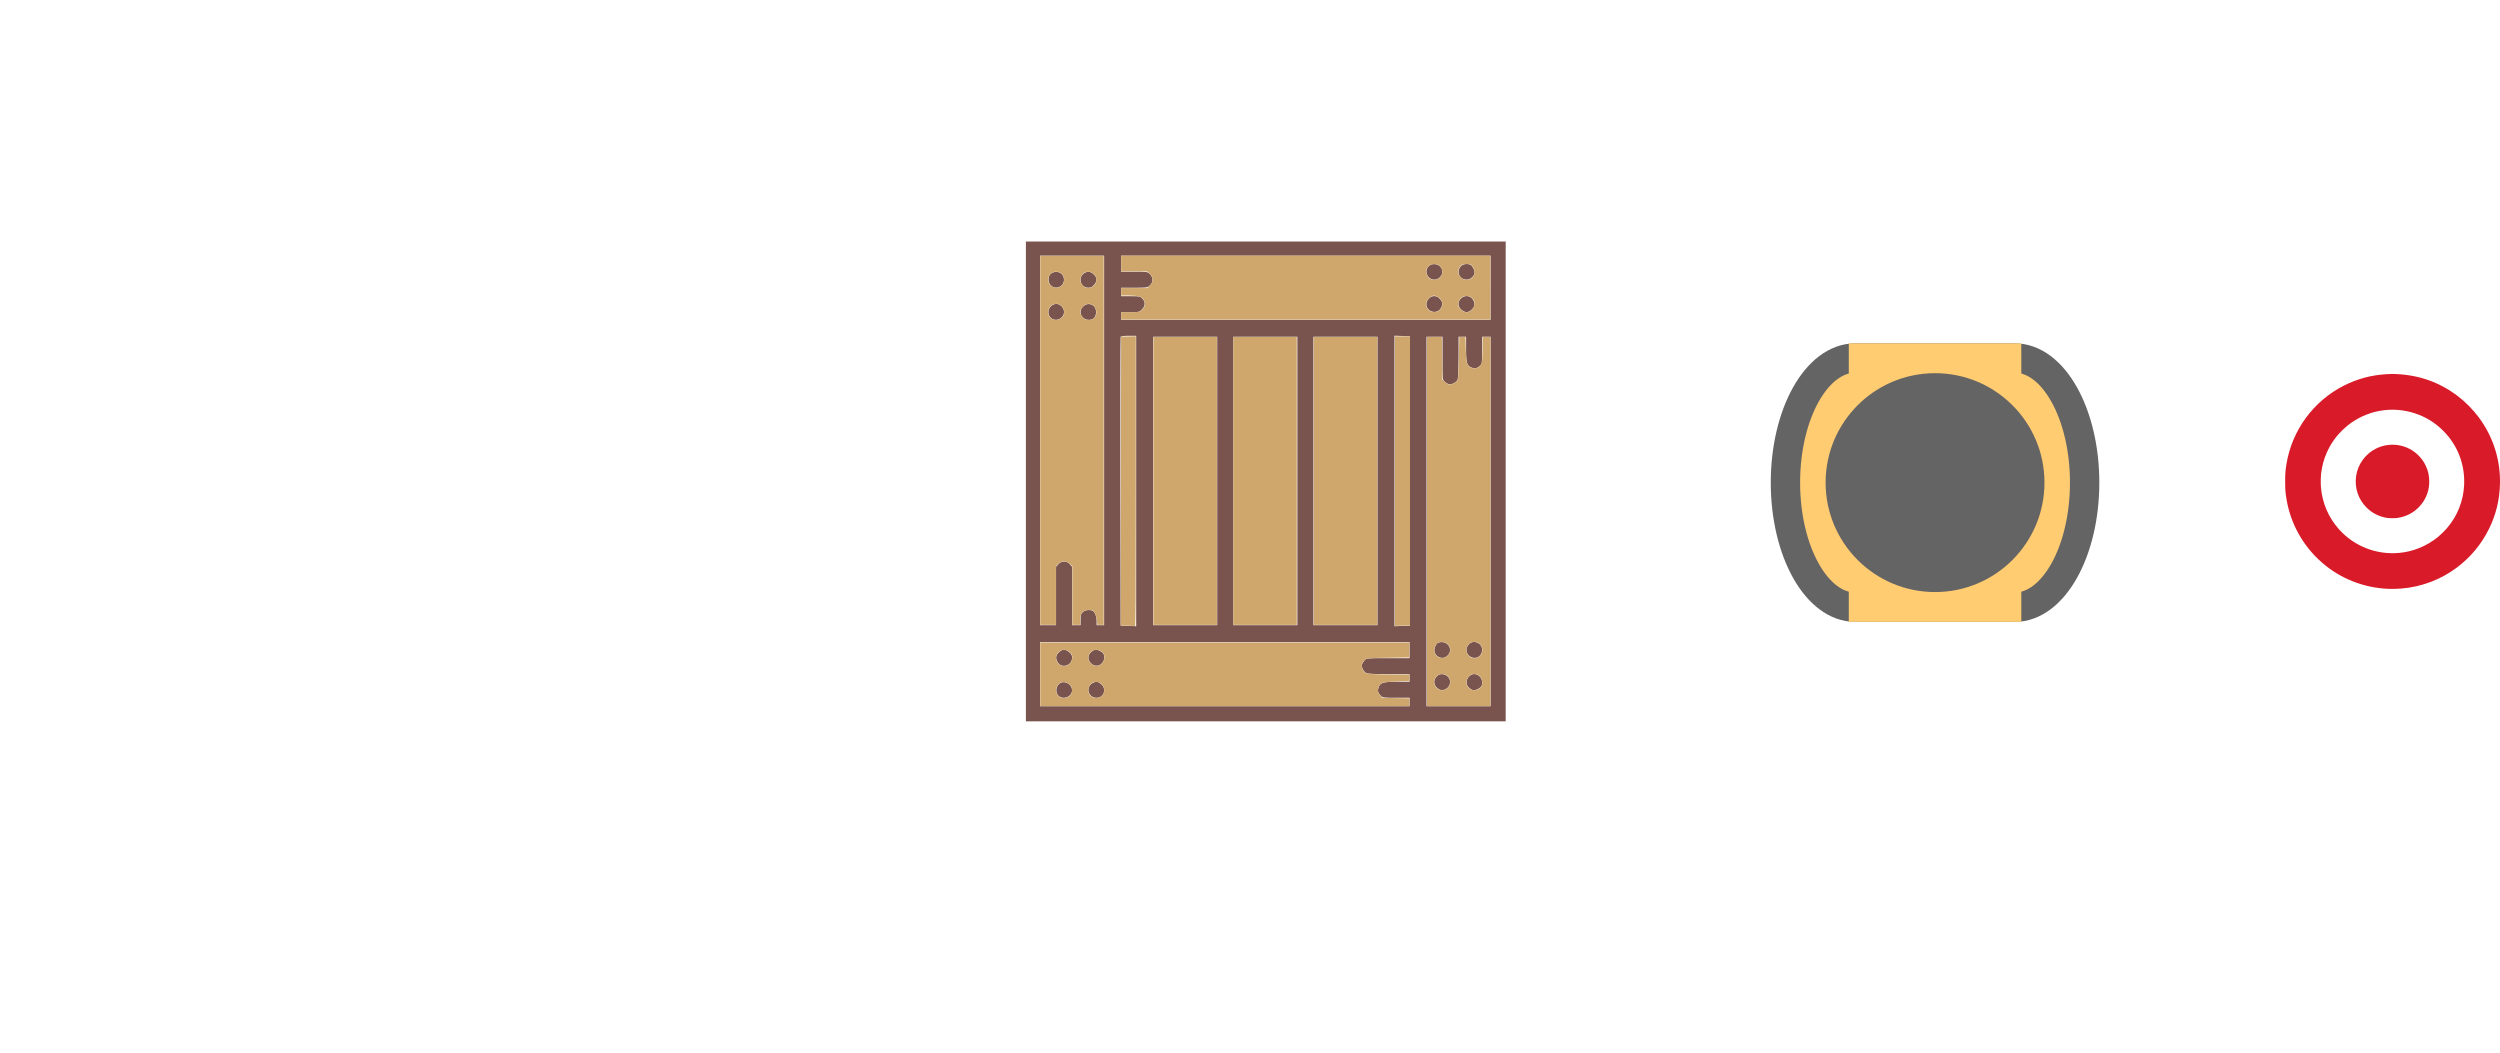
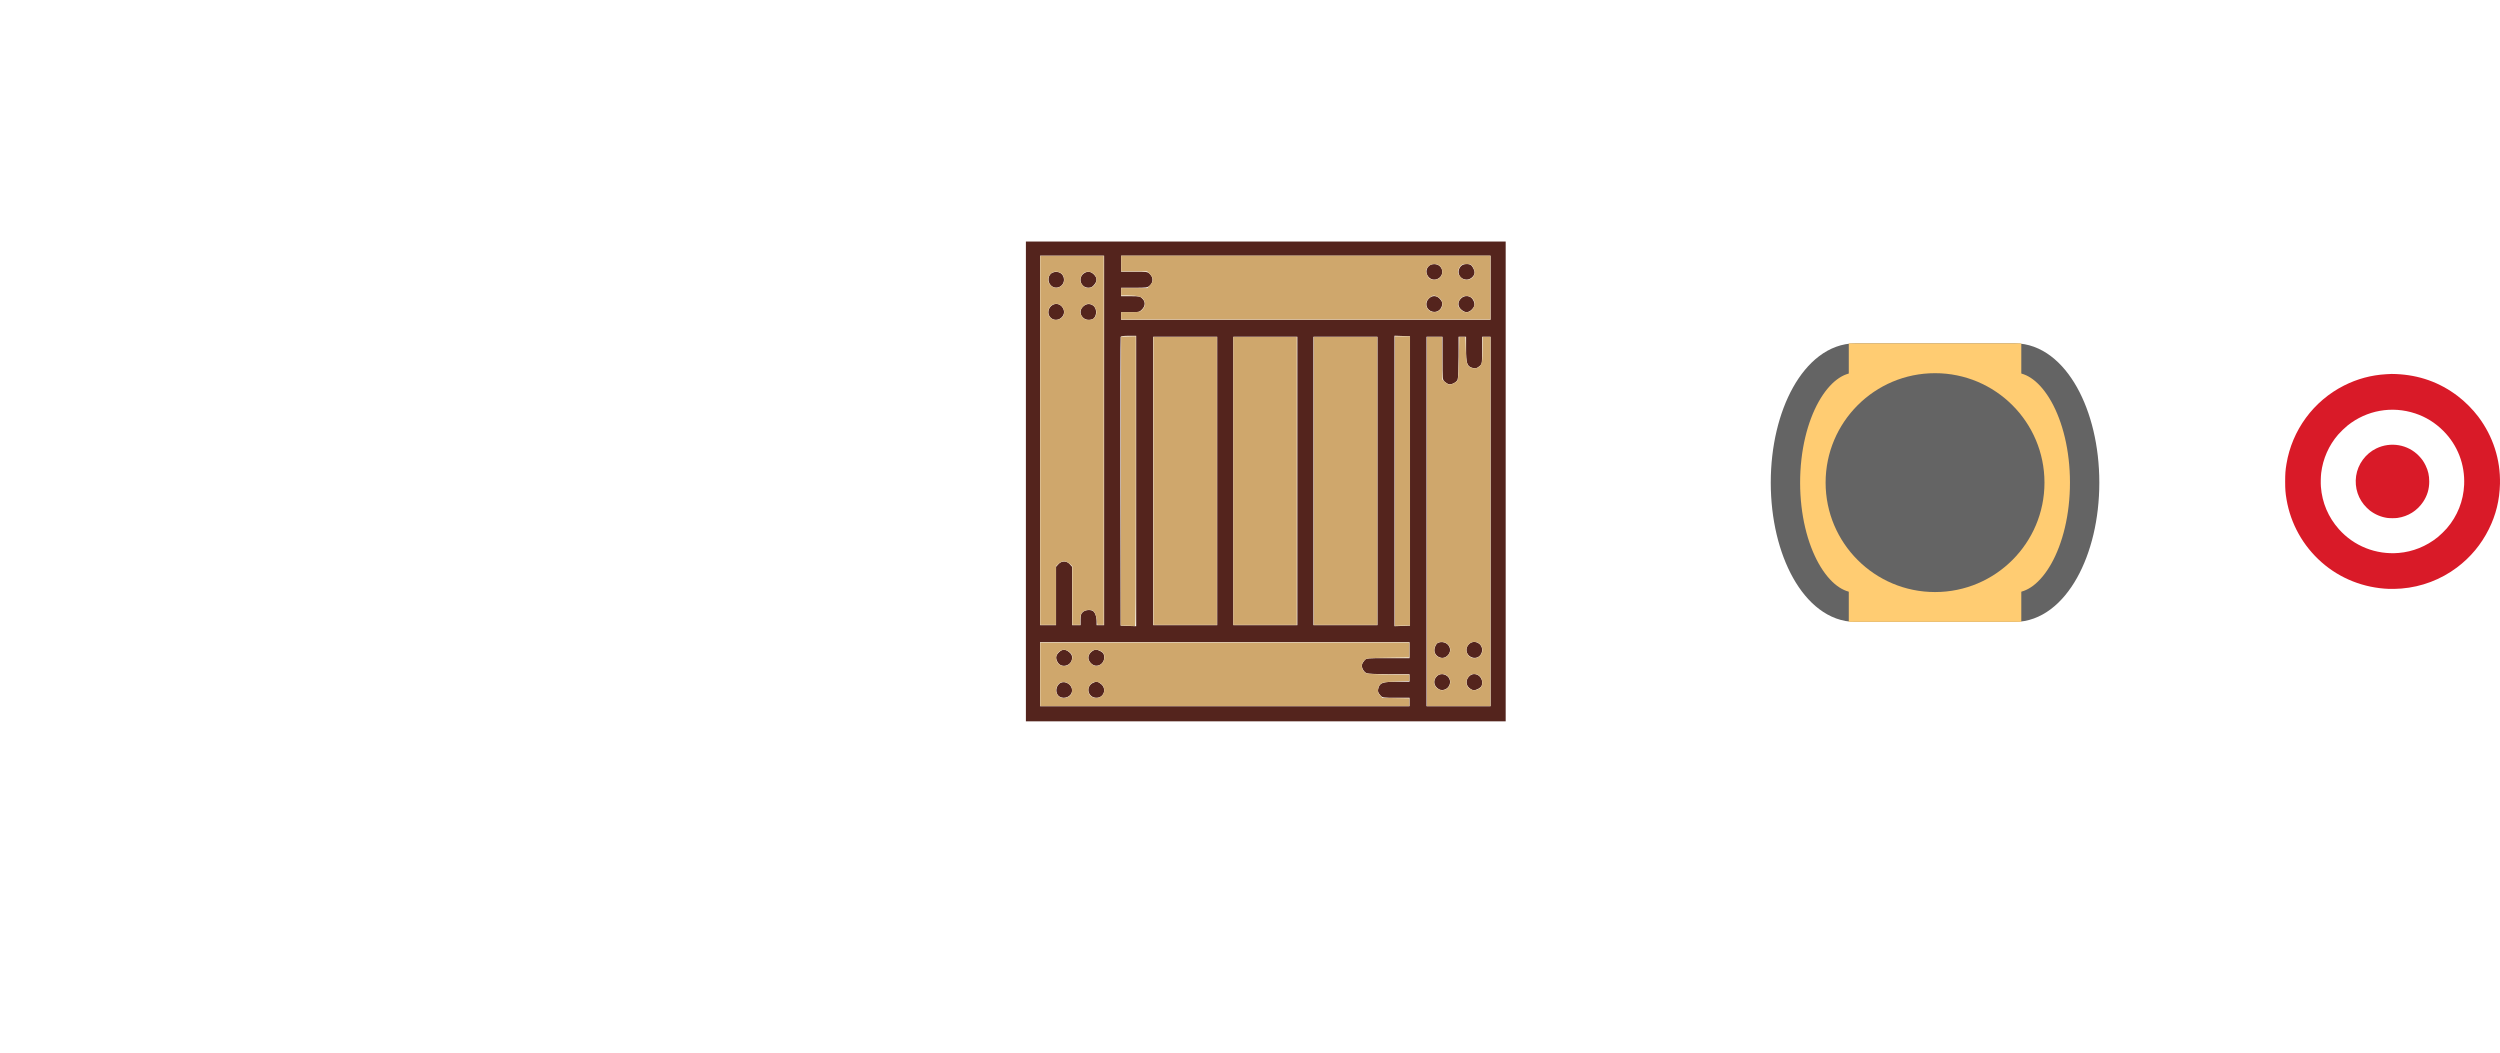
<svg xmlns="http://www.w3.org/2000/svg" xmlns:xlink="http://www.w3.org/1999/xlink" width="340.616mm" height="143.431mm" viewBox="0 0 1206.906 508.22" id="svg2" version="1.1">
  <defs id="defs4">
    <linearGradient id="linearGradient8324">
      <stop style="stop-color:#195eaf;stop-opacity:1;" offset="0" id="stop8326" />
      <stop style="stop-color:#195eaf;stop-opacity:0;" offset="1" id="stop8328" />
    </linearGradient>
    <linearGradient xlink:href="#linearGradient8324" id="linearGradient8330" x1="84.873" y1="592.25" x2="1402.669" y2="592.25" gradientUnits="userSpaceOnUse" gradientTransform="translate(-4.04061,-539.1169)" />
    <linearGradient xlink:href="#linearGradient8324" id="linearGradient18275" gradientUnits="userSpaceOnUse" x1="84.873" y1="592.25" x2="1402.669" y2="592.25" gradientTransform="translate(14.14214,577.8072)" />
  </defs>
  <g id="layer1" transform="translate(-39.73702,-222.8384)">
    <path style="fill:none;fill-rule:evenodd;stroke:url(#linearGradient18275);stroke-width:21.26;stroke-linecap:round;stroke-linejoin:miter;stroke-miterlimit:4;stroke-dasharray:42.52, 42.52;stroke-dashoffset:0;stroke-opacity:1" d="m 132.451,1036.192 c 0,0 -83.838,1.653 66,0 149.838,-1.653 160.127,206 456.857,206 296.73,0 406.857,-208.571 508.286,-208.571" id="path8283" />
-     <g id="g8250" transform="matrix(1.264757,0,0,1.264757,-111.9364,-146.0837)">
-       <g transform="matrix(0.9890888,0,0,0.9890888,71.5238,84.11912)" id="g8207">
-         <g id="g8128" transform="matrix(0.1889383,0,0,0.1889383,442.9511,301.1871)" style="fill:#54241d;fill-opacity:0.784">
-           <g id="g8130" transform="matrix(0.1,0,0,-0.1,0,509)" style="fill:#54241d;fill-opacity:0.784">
-             <path id="path8132" d="m 100,90 0,-4900 4900,0 4900,0 0,4900 0,4900 -4900,0 -4900,0 0,-4900 z m 1598,837.5 0,-3773.7 -77,0 -77,0 0,86.6 c 0,98.2 -38.5,190.6 -86.6,209.9 -65.5,25 -152.1,11.5 -196.4,-30.8 -36.6,-34.6 -44.3,-61.6 -44.3,-154 l 0,-111.7 -86.6,0 -86.6,0 0,594.9 0,596.9 -46.2,52 c -63.5,75.1 -171.4,75.1 -234.9,0 l -46.2,-52 0,-596.9 0,-594.9 -163.7,0 -163.7,0 0,3773.7 0,3773.7 654.6,0 654.6,0 0,-3773.7 z m 7893.9,3119.1 0,-654.6 -3773.6,0 -3773.7,0 0,77 0,77 184.8,0 c 177.1,0 186.8,1.9 240.7,55.8 71.2,73.2 75.1,157.9 7.7,223.3 -42.4,44.3 -59.7,48.1 -240.7,48.1 l -192.5,0 0,86.6 0,86.6 267.6,0 c 252.2,0 271.5,1.9 317.7,44.3 73.2,65.5 75.1,163.7 1.9,234.9 -44.3,46.2 -55.8,48.1 -317.7,48.1 l -269.5,0 0,163.7 0,163.7 3773.7,0 3773.7,0 0,-654.5 z m -7239.2,-3947 0,-2967 -157.9,5.8 -159.8,5.8 -5.8,2936.2 c -1.9,1615.4 0,2947.7 5.8,2961.2 5.8,15.4 57.8,23.1 163.7,23.1 l 154,0 0,-2965.1 z m 5593.1,0 0,-2955.4 -157.9,-5.8 -159.8,-5.8 0,2967 0,2967 159.8,-5.8 157.9,-5.8 0,-2955.4 z m -3937.4,0 0,-2945.8 -654.6,0 -654.6,0 0,2945.8 0,2945.8 654.6,0 654.6,0 0,-2945.8 z m 1636.6,0 0,-2945.8 -654.6,0 -654.6,0 0,2945.8 0,2945.8 654.6,0 654.6,0 0,-2945.8 z m 1636.5,0 0,-2945.8 -654.6,0 -654.6,0 0,2945.8 0,2945.8 654.6,0 654.6,0 0,-2945.8 z M 8610,2606.4 c 0,-431.3 0,-440.9 44.3,-479.4 23.1,-21.2 57.8,-44.3 77,-50.1 53.9,-19.3 165.6,36.6 186.8,92.4 11.5,28.9 19.2,236.8 19.2,464 l 0,412 77,0 77,0 0,-250.3 c 0,-284.9 19.2,-348.5 115.5,-381.2 67.4,-25 107.8,-15.4 169.4,40.4 40.4,36.6 42.4,53.9 42.4,315.8 l 0,275.3 86.6,0 86.6,0 0,-3773.6 0,-3773.7 -654.6,0 -654.6,0 0,3773.7 0,3773.7 163.7,0 163.7,0 0,-439 z m -673.8,-5962.8 0,-163.6 -439,0 c -431.3,0 -440.9,0 -479.4,-42.4 -21.2,-25 -46.2,-63.5 -52,-86.6 -17.3,-57.8 36.6,-155.9 96.3,-179.1 27,-11.5 234.9,-19.2 462.1,-19.2 l 412,0 0,-77 0,-77 -250.3,0 c -285,0 -348.5,-19.2 -381.2,-115.5 -25,-67.4 -15.4,-107.8 40.4,-167.5 36.6,-42.4 53.9,-44.3 315.8,-44.3 l 275.3,0 0,-86.6 0,-86.6 -3773.7,0 -3773.7,0 0,654.6 0,654.6 3773.7,0 3773.7,0 0,-163.8 z" style="fill:#54241d;fill-opacity:0.784" />
-             <path id="path8134" d="m 644.9,4354.6 c -92.4,-36.6 -111.7,-182.9 -34.7,-259.9 98.2,-100.1 267.6,-27 267.6,115.5 0,121.3 -113.6,192.6 -232.9,144.4 z" style="fill:#54241d;fill-opacity:0.784" />
-             <path id="path8136" d="m 1303.3,4350.8 c -150.2,-80.9 -94.3,-304.2 75.1,-304.2 50.1,0 77,13.5 115.5,59.7 65.5,77 63.5,142.5 -5.8,211.8 -59.6,57.7 -119.3,69.3 -184.8,32.7 z" style="fill:#54241d;fill-opacity:0.784" />
-             <path id="path8138" d="m 648.7,3696.2 c -98.2,-52 -119.4,-188.7 -42.4,-261.8 129,-121.3 335,32.7 254.2,188.7 -44.3,84.6 -134.8,115.4 -211.8,73.1 z" style="fill:#54241d;fill-opacity:0.784" />
-             <path id="path8140" d="m 1278.3,3671.1 c -148.3,-125.2 -5.8,-336.9 179.1,-267.6 84.7,32.7 104,198.3 30.8,265.7 -63.6,57.8 -142.5,57.8 -209.9,1.9 z" style="fill:#54241d;fill-opacity:0.784" />
-             <path id="path8142" d="m 8325.1,4483.6 c -121.3,-129 32.7,-335 188.7,-254.1 154,78.9 100.1,298.4 -73.2,298.4 -52,0 -86.6,-13.5 -115.5,-44.3 z" style="fill:#54241d;fill-opacity:0.784" />
-             <path id="path8144" d="m 8977.8,4477.9 c -90.5,-113.6 -17.3,-265.7 127.1,-265.7 77,0 159.8,75.1 159.8,144.4 0,53.9 -50,144.4 -86.6,159.8 -75.2,28.8 -159.9,11.5 -200.3,-38.5 z" style="fill:#54241d;fill-opacity:0.784" />
-             <path id="path8146" d="m 8330.8,3825.2 c -78.9,-77 -63.5,-202.2 32.7,-252.2 104,-53.9 213.7,1.9 238.7,119.4 7.7,46.2 0,71.2 -40.4,119.4 -65.4,78.8 -161.7,84.6 -231,13.4 z" style="fill:#54241d;fill-opacity:0.784" />
-             <path id="path8148" d="m 8985.5,3825.2 c -71.2,-69.3 -65.5,-165.6 11.5,-229.1 77,-65.5 142.5,-63.5 211.8,5.8 61.6,63.5 69.3,111.7 27,192.5 -48.2,94.3 -173.3,109.7 -250.3,30.8 z" style="fill:#54241d;fill-opacity:0.784" />
-             <path id="path8150" d="m 8517.6,-3206.2 c -42.4,-17.3 -84.7,-121.3 -71.2,-179.1 15.4,-67.4 63.5,-111.7 136.7,-127.1 84.7,-17.3 181,67.4 181,157.9 -0.1,119.4 -127.1,196.4 -246.5,148.3 z" style="fill:#54241d;fill-opacity:0.784" />
-             <path id="path8152" d="m 9153,-3231.2 c -86.6,-80.9 -65.5,-215.6 40.4,-265.7 109.7,-53.9 225.3,23.1 225.3,146.3 0,138.6 -165.6,213.7 -265.7,119.4 z" style="fill:#54241d;fill-opacity:0.784" />
-             <path id="path8154" d="m 8498.3,-3885.8 c -88.6,-82.8 -71.2,-206 36.6,-267.6 98.2,-55.8 229.1,27 229.1,146.3 0,134.7 -167.5,211.8 -265.7,121.3 z" style="fill:#54241d;fill-opacity:0.784" />
-             <path id="path8156" d="m 9149.1,-3895.5 c -65.5,-71.2 -63.5,-173.3 7.7,-233 28.9,-25 69.3,-46.2 90.5,-46.2 53.9,0 144.4,50 159.8,86.6 65.5,175.3 -134.8,323.6 -258,192.6 z" style="fill:#54241d;fill-opacity:0.784" />
-             <path id="path8158" d="m 771.9,-3402.6 c -61.6,-63.5 -69.3,-111.7 -27,-192.5 73.2,-144.4 298.4,-82.8 298.4,82.8 0,50.1 -13.5,77 -59.7,115.5 -76.9,65.5 -142.3,63.5 -211.7,-5.8 z" style="fill:#54241d;fill-opacity:0.784" />
-             <path id="path8160" d="m 1440,-3389.1 c -77,-67.4 -82.8,-150.2 -21.2,-223.3 125.1,-148.3 336.9,-5.8 267.6,179.1 -15.4,36.6 -105.9,86.6 -159.8,86.6 -21.1,0 -59.6,-19.3 -86.6,-42.4 z" style="fill:#54241d;fill-opacity:0.784" />
-             <path id="path8162" d="m 818.1,-4020.6 c -107.8,-44.3 -130.9,-213.7 -38.5,-279.2 104,-73.2 263.8,0 263.8,123.2 0,109.8 -127.1,196.4 -225.3,156 z" style="fill:#54241d;fill-opacity:0.784" />
-             <path id="path8164" d="m 1467,-4026.4 c -154,-79 -98.2,-302.3 75.1,-302.3 150.2,0 211.8,179.1 96.3,277.3 -65.5,55.8 -100.2,61.6 -171.4,25 z" style="fill:#54241d;fill-opacity:0.784" />
-           </g>
-         </g>
-         <path style="opacity:1;fill:#cfa76c;fill-opacity:1;stroke:none;stroke-width:15.945;stroke-linecap:butt;stroke-linejoin:round;stroke-miterlimit:4;stroke-dasharray:none;stroke-dashoffset:0;stroke-opacity:1" d="m 481.606,331.756 0,-1.429 3.588,0 c 3.317,0 3.653,-0.065 4.45,-0.862 1.181,-1.181 1.424,-2.405 0.741,-3.726 -0.706,-1.366 -2.243,-1.836 -6.011,-1.839 l -2.768,-0.002 0,-1.429 0,-1.429 5.027,0 5.027,0 1.044,-1.044 c 1.404,-1.404 1.404,-2.937 0,-4.341 l -1.044,-1.044 -5.027,0 -5.027,0 0,-3.036 0,-3.036 71.25,0 71.25,0 0,12.321 0,12.321 -71.25,0 -71.25,0 0,-1.429 z M 604.59,329.451 c 1.601,-1.483 1.187,-3.968 -0.834,-5.013 -1.466,-0.758 -1.979,-0.682 -3.287,0.487 -0.907,0.811 -1.148,1.308 -1.148,2.368 0,2.685 3.26,4.021 5.269,2.159 z m 12.52,-0.223 c 1.106,-1.314 1.184,-2.761 0.216,-3.991 -1.398,-1.778 -4.166,-1.522 -5.201,0.48 -0.771,1.492 -0.637,2.404 0.525,3.566 1.464,1.464 3.2,1.443 4.46,-0.055 z m -12.452,-12.278 c 0.605,-0.605 0.877,-1.274 0.877,-2.159 0,-3.58 -4.981,-4.21 -6.193,-0.784 -0.295,0.833 0.579,2.921 1.428,3.415 1.181,0.686 2.945,0.472 3.889,-0.472 z m 12.5,0 c 1.068,-1.068 1.126,-2.461 0.166,-4.034 -0.605,-0.993 -0.911,-1.161 -2.112,-1.161 -1.903,0 -2.47,0.267 -3.083,1.454 -0.746,1.442 -0.652,2.266 0.402,3.518 1.217,1.446 3.303,1.546 4.627,0.222 z" id="path8189" />
-         <path style="opacity:1;fill:#cfa76c;fill-opacity:1;stroke:none;stroke-width:15.945;stroke-linecap:butt;stroke-linejoin:round;stroke-miterlimit:4;stroke-dasharray:none;stroke-dashoffset:0;stroke-opacity:1" d="m 599.633,411.119 0,-71.216 2.881,0 2.881,0 0.087,8.227 0.087,8.227 0.935,0.856 c 0.514,0.471 1.224,0.929 1.578,1.018 0.891,0.224 2.947,-0.827 3.373,-1.723 0.237,-0.5 0.372,-2.912 0.482,-8.649 l 0.153,-7.956 1.185,0 1.185,0 0.138,4.609 c 0.16,5.342 0.447,6.461 1.826,7.115 1.285,0.61 2.419,0.507 3.393,-0.306 1.078,-0.9 1.249,-1.887 1.269,-7.314 l 0.015,-4.104 1.515,0 1.515,0 0,71.216 0,71.216 -12.248,0 -12.248,0 0,-71.216 z m 7.208,64.754 c 2.211,-1.049 2.394,-4.137 0.321,-5.401 -2.17,-1.323 -4.75,0.138 -4.75,2.691 0,1.137 0.497,1.949 1.608,2.626 0.964,0.588 1.712,0.61 2.822,0.084 z m 12.309,0.057 c 1.309,-0.554 1.825,-1.312 1.806,-2.652 -0.029,-2.002 -1.329,-3.317 -3.279,-3.317 -0.707,0 -1.117,0.195 -1.76,0.839 -1.575,1.575 -1.37,3.864 0.444,4.97 0.969,0.591 1.676,0.632 2.789,0.16 z m -11.643,-12.957 c 1.046,-1.002 1.368,-2.264 0.879,-3.436 -0.747,-1.788 -3.355,-2.567 -4.798,-1.432 -1.313,1.033 -1.508,3.643 -0.352,4.729 1.322,1.242 3.06,1.299 4.271,0.139 z m 12.103,0.35 c 2.528,-1.701 1.339,-5.736 -1.69,-5.736 -0.915,0 -1.287,0.152 -2.026,0.829 -2.815,2.579 0.558,7.032 3.716,4.907 z" id="path8191" />
-         <path style="opacity:1;fill:#cfa76c;fill-opacity:1;stroke:none;stroke-width:15.945;stroke-linecap:butt;stroke-linejoin:round;stroke-miterlimit:4;stroke-dasharray:none;stroke-dashoffset:0;stroke-opacity:1" d="m 450.383,379.804 0,-71.216 12.248,0 12.248,0 0,71.216 0,71.216 -1.243,0 -1.243,0 -0.178,-1.705 c -0.196,-1.868 -0.854,-3.436 -1.614,-3.843 -0.729,-0.39 -2.224,-0.315 -3.229,0.161 -1.136,0.539 -1.585,1.599 -1.585,3.736 l 0,1.65 -1.515,0 -1.515,0 0,-11.317 0,-11.317 -0.694,-0.648 c -1.666,-1.554 -3.116,-1.649 -4.608,-0.301 l -1.011,0.913 0,11.335 0,11.335 -3.03,0 -3.03,0 0,-71.216 z m 7.781,-46.979 c 1.148,-0.7 1.703,-2.068 1.336,-3.293 -0.585,-1.952 -2.388,-2.9 -4.131,-2.172 -1.057,0.442 -1.666,1.267 -1.872,2.536 -0.421,2.592 2.36,4.336 4.668,2.929 z m 12.749,0.003 c 1.925,-1.514 1.279,-4.874 -1.073,-5.578 -0.828,-0.248 -1.115,-0.221 -1.94,0.183 -1.125,0.551 -2.111,1.894 -2.111,2.874 0,0.848 0.944,2.286 1.775,2.707 0.969,0.49 2.605,0.399 3.349,-0.186 z M 458.238,320.385 c 2.123,-1.429 1.719,-4.699 -0.678,-5.49 -3.497,-1.154 -5.708,3.434 -2.648,5.495 1.082,0.729 2.237,0.728 3.326,-0.005 z m 12.446,0.05 c 1.35,-1.062 1.773,-2.714 1.018,-3.979 -1.468,-2.459 -4.726,-2.248 -5.637,0.364 -0.457,1.311 -0.221,2.229 0.85,3.299 0.705,0.705 1.03,0.844 1.971,0.844 0.761,0 1.346,-0.171 1.798,-0.527 z" id="path8193" />
-         <path style="opacity:1;fill:#cfa76c;fill-opacity:1;stroke:none;stroke-width:15.945;stroke-linecap:butt;stroke-linejoin:round;stroke-miterlimit:4;stroke-dasharray:none;stroke-dashoffset:0;stroke-opacity:1" d="m 484.033,451.336 -2.589,-0.082 0.064,-55.739 0.064,-55.739 2.841,-0.071 2.841,-0.071 0,55.945 c 0,44.616 -0.064,55.935 -0.316,55.892 -0.174,-0.029 -1.481,-0.09 -2.905,-0.135 z" id="path8195" />
-         <path style="opacity:1;fill:#cfa76c;fill-opacity:1;stroke:none;stroke-width:15.945;stroke-linecap:butt;stroke-linejoin:round;stroke-miterlimit:4;stroke-dasharray:none;stroke-dashoffset:0;stroke-opacity:1" d="m 494.072,395.461 0,-55.558 12.248,0 12.248,0 0,55.558 0,55.558 -12.248,0 -12.248,0 0,-55.558 z" id="path8197" />
-         <path style="opacity:1;fill:#cfa76c;fill-opacity:1;stroke:none;stroke-width:15.945;stroke-linecap:butt;stroke-linejoin:round;stroke-miterlimit:4;stroke-dasharray:none;stroke-dashoffset:0;stroke-opacity:1" d="m 524.882,395.461 0,-55.558 12.248,0 12.248,0 0,55.558 0,55.558 -12.248,0 -12.248,0 0,-55.558 z" id="path8199" />
-         <path style="opacity:1;fill:#cfa76c;fill-opacity:1;stroke:none;stroke-width:15.945;stroke-linecap:butt;stroke-linejoin:round;stroke-miterlimit:4;stroke-dasharray:none;stroke-dashoffset:0;stroke-opacity:1" d="m 555.944,395.461 0,-55.558 12.248,0 12.248,0 0,55.558 0,55.558 -12.248,0 -12.248,0 0,-55.558 z" id="path8201" />
-         <path style="opacity:1;fill:#cfa76c;fill-opacity:1;stroke:none;stroke-width:15.945;stroke-linecap:butt;stroke-linejoin:round;stroke-miterlimit:4;stroke-dasharray:none;stroke-dashoffset:0;stroke-opacity:1" d="m 587.259,395.524 4.9e-4,-55.874 2.904,0 2.904,0 0,55.796 0,55.796 -2.905,0.078 -2.905,0.078 5e-4,-55.874 z" id="path8203" />
-         <path style="opacity:1;fill:#cfa76c;fill-opacity:1;stroke:none;stroke-width:15.945;stroke-linecap:butt;stroke-linejoin:round;stroke-miterlimit:4;stroke-dasharray:none;stroke-dashoffset:0;stroke-opacity:1" d="m 450.383,470.086 0,-12.248 71.216,0 71.216,0 0,2.869 0,2.869 -8.096,0.123 c -7.605,0.116 -8.137,0.154 -8.776,0.63 -1.722,1.283 -1.951,3.14 -0.577,4.677 0.684,0.765 0.798,0.798 3.459,0.983 1.514,0.105 5.28,0.199 8.371,0.208 l 5.619,0.016 0,1.224 0,1.224 -4.483,0.174 c -2.465,0.096 -4.888,0.282 -5.383,0.415 -1.317,0.353 -2.055,1.263 -2.19,2.701 -0.103,1.094 -0.03,1.303 0.765,2.218 l 0.878,1.01 5.206,0.089 5.206,0.089 0,1.489 0,1.489 -71.216,0 -71.216,0 0,-12.248 z m 10.425,8.874 c 1.313,-0.556 1.823,-1.31 1.823,-2.696 0,-0.998 -0.131,-1.357 -0.724,-1.975 -1.855,-1.936 -4.299,-1.559 -5.194,0.802 -0.369,0.974 -0.338,1.593 0.127,2.574 0.674,1.42 2.367,1.973 3.968,1.295 z m 13.372,-0.608 c 1.465,-1.465 1.094,-3.82 -0.774,-4.92 -2.773,-1.632 -5.738,1.799 -3.933,4.553 0.962,1.468 3.416,1.659 4.707,0.367 z m -13.167,-11.814 c 1.51,-0.781 2.237,-3.086 1.365,-4.33 -0.553,-0.789 -1.97,-1.592 -2.808,-1.591 -1.766,0.002 -3.35,1.889 -3.027,3.607 0.417,2.22 2.533,3.316 4.47,2.314 z m 12.227,0.027 c 1.101,-0.46 1.889,-1.733 1.891,-3.053 0.001,-1.233 -0.455,-1.939 -1.607,-2.486 -1.41,-0.669 -2.515,-0.538 -3.53,0.419 -1.649,1.555 -1.411,3.573 0.58,4.914 0.986,0.664 1.477,0.702 2.666,0.205 z" id="path8205" />
+     <g id="g70811">
+       <g id="g8130" transform="matrix(0.02363536,0,0,-0.02363536,532.6364,457.3824)" style="fill:#54241d;fill-opacity:1">
+         <path id="path8132" d="m 100,90 0,-4900 4900,0 4900,0 0,4900 0,4900 -4900,0 -4900,0 0,-4900 z m 1598,837.5 0,-3773.7 -77,0 -77,0 0,86.6 c 0,98.2 -38.5,190.6 -86.6,209.9 -65.5,25 -152.1,11.5 -196.4,-30.8 -36.6,-34.6 -44.3,-61.6 -44.3,-154 l 0,-111.7 -86.6,0 -86.6,0 0,594.9 0,596.9 -46.2,52 c -63.5,75.1 -171.4,75.1 -234.9,0 l -46.2,-52 0,-596.9 0,-594.9 -163.7,0 -163.7,0 0,3773.7 0,3773.7 654.6,0 654.6,0 0,-3773.7 z m 7893.9,3119.1 0,-654.6 -3773.6,0 -3773.7,0 0,77 0,77 184.8,0 c 177.1,0 186.8,1.9 240.7,55.8 71.2,73.2 75.1,157.9 7.7,223.3 -42.4,44.3 -59.7,48.1 -240.7,48.1 l -192.5,0 0,86.6 0,86.6 267.6,0 c 252.2,0 271.5,1.9 317.7,44.3 73.2,65.5 75.1,163.7 1.9,234.9 -44.3,46.2 -55.8,48.1 -317.7,48.1 l -269.5,0 0,163.7 0,163.7 3773.7,0 3773.7,0 0,-654.5 z m -7239.2,-3947 0,-2967 -157.9,5.8 -159.8,5.8 -5.8,2936.2 c -1.9,1615.4 0,2947.7 5.8,2961.2 5.8,15.4 57.8,23.1 163.7,23.1 l 154,0 0,-2965.1 z m 5593.1,0 0,-2955.4 -157.9,-5.8 -159.8,-5.8 0,2967 0,2967 159.8,-5.8 157.9,-5.8 0,-2955.4 z m -3937.4,0 0,-2945.8 -654.6,0 -654.6,0 0,2945.8 0,2945.8 654.6,0 654.6,0 0,-2945.8 z m 1636.6,0 0,-2945.8 -654.6,0 -654.6,0 0,2945.8 0,2945.8 654.6,0 654.6,0 0,-2945.8 z m 1636.5,0 0,-2945.8 -654.6,0 -654.6,0 0,2945.8 0,2945.8 654.6,0 654.6,0 0,-2945.8 z M 8610,2606.4 c 0,-431.3 0,-440.9 44.3,-479.4 23.1,-21.2 57.8,-44.3 77,-50.1 53.9,-19.3 165.6,36.6 186.8,92.4 11.5,28.9 19.2,236.8 19.2,464 l 0,412 77,0 77,0 0,-250.3 c 0,-284.9 19.2,-348.5 115.5,-381.2 67.4,-25 107.8,-15.4 169.4,40.4 40.4,36.6 42.4,53.9 42.4,315.8 l 0,275.3 86.6,0 86.6,0 0,-3773.6 0,-3773.7 -654.6,0 -654.6,0 0,3773.7 0,3773.7 163.7,0 163.7,0 0,-439 z m -673.8,-5962.8 0,-163.6 -439,0 c -431.3,0 -440.9,0 -479.4,-42.4 -21.2,-25 -46.2,-63.5 -52,-86.6 -17.3,-57.8 36.6,-155.9 96.3,-179.1 27,-11.5 234.9,-19.2 462.1,-19.2 l 412,0 0,-77 0,-77 -250.3,0 c -285,0 -348.5,-19.2 -381.2,-115.5 -25,-67.4 -15.4,-107.8 40.4,-167.5 36.6,-42.4 53.9,-44.3 315.8,-44.3 l 275.3,0 0,-86.6 0,-86.6 -3773.7,0 -3773.7,0 0,654.6 0,654.6 3773.7,0 3773.7,0 0,-163.8 z" style="fill:#54241d;fill-opacity:1" />
+         <path id="path8134" d="m 644.9,4354.6 c -92.4,-36.6 -111.7,-182.9 -34.7,-259.9 98.2,-100.1 267.6,-27 267.6,115.5 0,121.3 -113.6,192.6 -232.9,144.4 z" style="fill:#54241d;fill-opacity:1" />
+         <path id="path8136" d="m 1303.3,4350.8 c -150.2,-80.9 -94.3,-304.2 75.1,-304.2 50.1,0 77,13.5 115.5,59.7 65.5,77 63.5,142.5 -5.8,211.8 -59.6,57.7 -119.3,69.3 -184.8,32.7 z" style="fill:#54241d;fill-opacity:1" />
+         <path id="path8138" d="m 648.7,3696.2 c -98.2,-52 -119.4,-188.7 -42.4,-261.8 129,-121.3 335,32.7 254.2,188.7 -44.3,84.6 -134.8,115.4 -211.8,73.1 z" style="fill:#54241d;fill-opacity:1" />
+         <path id="path8140" d="m 1278.3,3671.1 c -148.3,-125.2 -5.8,-336.9 179.1,-267.6 84.7,32.7 104,198.3 30.8,265.7 -63.6,57.8 -142.5,57.8 -209.9,1.9 z" style="fill:#54241d;fill-opacity:1" />
+         <path id="path8142" d="m 8325.1,4483.6 c -121.3,-129 32.7,-335 188.7,-254.1 154,78.9 100.1,298.4 -73.2,298.4 -52,0 -86.6,-13.5 -115.5,-44.3 z" style="fill:#54241d;fill-opacity:1" />
+         <path id="path8144" d="m 8977.8,4477.9 c -90.5,-113.6 -17.3,-265.7 127.1,-265.7 77,0 159.8,75.1 159.8,144.4 0,53.9 -50,144.4 -86.6,159.8 -75.2,28.8 -159.9,11.5 -200.3,-38.5 z" style="fill:#54241d;fill-opacity:1" />
+         <path id="path8146" d="m 8330.8,3825.2 c -78.9,-77 -63.5,-202.2 32.7,-252.2 104,-53.9 213.7,1.9 238.7,119.4 7.7,46.2 0,71.2 -40.4,119.4 -65.4,78.8 -161.7,84.6 -231,13.4 z" style="fill:#54241d;fill-opacity:1" />
+         <path id="path8148" d="m 8985.5,3825.2 c -71.2,-69.3 -65.5,-165.6 11.5,-229.1 77,-65.5 142.5,-63.5 211.8,5.8 61.6,63.5 69.3,111.7 27,192.5 -48.2,94.3 -173.3,109.7 -250.3,30.8 z" style="fill:#54241d;fill-opacity:1" />
+         <path id="path8150" d="m 8517.6,-3206.2 c -42.4,-17.3 -84.7,-121.3 -71.2,-179.1 15.4,-67.4 63.5,-111.7 136.7,-127.1 84.7,-17.3 181,67.4 181,157.9 -0.1,119.4 -127.1,196.4 -246.5,148.3 z" style="fill:#54241d;fill-opacity:1" />
+         <path id="path8152" d="m 9153,-3231.2 c -86.6,-80.9 -65.5,-215.6 40.4,-265.7 109.7,-53.9 225.3,23.1 225.3,146.3 0,138.6 -165.6,213.7 -265.7,119.4 z" style="fill:#54241d;fill-opacity:1" />
+         <path id="path8154" d="m 8498.3,-3885.8 c -88.6,-82.8 -71.2,-206 36.6,-267.6 98.2,-55.8 229.1,27 229.1,146.3 0,134.7 -167.5,211.8 -265.7,121.3 z" style="fill:#54241d;fill-opacity:1" />
+         <path id="path8156" d="m 9149.1,-3895.5 c -65.5,-71.2 -63.5,-173.3 7.7,-233 28.9,-25 69.3,-46.2 90.5,-46.2 53.9,0 144.4,50 159.8,86.6 65.5,175.3 -134.8,323.6 -258,192.6 z" style="fill:#54241d;fill-opacity:1" />
+         <path id="path8158" d="m 771.9,-3402.6 c -61.6,-63.5 -69.3,-111.7 -27,-192.5 73.2,-144.4 298.4,-82.8 298.4,82.8 0,50.1 -13.5,77 -59.7,115.5 -76.9,65.5 -142.3,63.5 -211.7,-5.8 z" style="fill:#54241d;fill-opacity:1" />
+         <path id="path8160" d="m 1440,-3389.1 c -77,-67.4 -82.8,-150.2 -21.2,-223.3 125.1,-148.3 336.9,-5.8 267.6,179.1 -15.4,36.6 -105.9,86.6 -159.8,86.6 -21.1,0 -59.6,-19.3 -86.6,-42.4 z" style="fill:#54241d;fill-opacity:1" />
+         <path id="path8162" d="m 818.1,-4020.6 c -107.8,-44.3 -130.9,-213.7 -38.5,-279.2 104,-73.2 263.8,0 263.8,123.2 0,109.8 -127.1,196.4 -225.3,156 z" style="fill:#54241d;fill-opacity:1" />
+         <path id="path8164" d="m 1467,-4026.4 c -154,-79 -98.2,-302.3 75.1,-302.3 150.2,0 211.8,179.1 96.3,277.3 -65.5,55.8 -100.2,61.6 -171.4,25 z" style="fill:#54241d;fill-opacity:1" />
      </g>
+       <path id="path8189" d="m 580.993,375.318 0,-1.787 4.488,0 c 4.149,0 4.57,-0.082 5.566,-1.078 1.477,-1.477 1.781,-3.008 0.927,-4.661 -0.884,-1.709 -2.806,-2.297 -7.519,-2.3 l -3.462,-0.002 0,-1.787 0,-1.787 6.289,0 6.289,0 1.306,-1.306 c 1.756,-1.756 1.756,-3.674 0,-5.43 l -1.306,-1.306 -6.289,0 -6.289,0 0,-3.798 0,-3.798 89.131,0 89.131,0 0,15.414 0,15.414 -89.131,0 -89.131,0 0,-1.787 z m 153.847,-2.883 c 2.002,-1.856 1.485,-4.964 -1.043,-6.271 -1.834,-0.949 -2.475,-0.854 -4.112,0.609 -1.135,1.014 -1.437,1.636 -1.437,2.962 0,3.359 4.078,5.03 6.592,2.701 z m 15.662,-0.279 c 1.383,-1.644 1.481,-3.453 0.27,-4.993 -1.749,-2.224 -5.211,-1.904 -6.506,0.6 -0.965,1.866 -0.797,3.008 0.657,4.461 1.832,1.832 4.003,1.805 5.579,-0.069 z m -15.577,-15.359 c 0.757,-0.757 1.097,-1.593 1.097,-2.701 0,-4.479 -6.23,-5.267 -7.747,-0.98 -0.369,1.042 0.724,3.654 1.786,4.272 1.477,0.859 3.684,0.591 4.865,-0.591 z m 15.637,0 c 1.336,-1.336 1.408,-3.078 0.208,-5.046 -0.757,-1.242 -1.139,-1.452 -2.642,-1.452 -2.381,0 -3.089,0.334 -3.857,1.819 -0.933,1.804 -0.815,2.835 0.503,4.401 1.522,1.809 4.132,1.934 5.789,0.278 z" style="opacity:1;fill:#cfa76c;fill-opacity:1;stroke:none;stroke-width:15.945;stroke-linecap:butt;stroke-linejoin:round;stroke-miterlimit:4;stroke-dasharray:none;stroke-dashoffset:0;stroke-opacity:1" />
+       <path id="path8191" d="m 728.639,474.598 0,-89.088 3.604,0 3.604,0 0.108,10.292 0.108,10.292 1.169,1.071 c 0.643,0.589 1.531,1.162 1.973,1.273 1.115,0.28 3.687,-1.034 4.219,-2.155 0.297,-0.626 0.465,-3.643 0.603,-10.82 l 0.191,-9.953 1.482,0 1.482,0 0.173,5.765 c 0.201,6.683 0.559,8.082 2.284,8.9 1.607,0.763 3.026,0.635 4.244,-0.382 1.349,-1.126 1.563,-2.361 1.588,-9.15 l 0.019,-5.134 1.895,0 1.895,0 0,89.088 0,89.088 -15.322,0 -15.322,0 0,-89.088 z m 9.016,81.005 c 2.766,-1.312 2.995,-5.175 0.401,-6.757 -2.715,-1.655 -5.942,0.173 -5.942,3.366 0,1.423 0.622,2.438 2.011,3.286 1.207,0.736 2.142,0.763 3.53,0.105 z m 15.398,0.071 c 1.638,-0.693 2.283,-1.641 2.259,-3.318 -0.036,-2.504 -1.663,-4.15 -4.101,-4.15 -0.885,0 -1.397,0.244 -2.202,1.049 -1.97,1.97 -1.714,4.834 0.555,6.218 1.212,0.739 2.097,0.79 3.489,0.201 z M 738.489,539.464 c 1.308,-1.253 1.712,-2.832 1.099,-4.298 -0.935,-2.237 -4.197,-3.211 -6.002,-1.791 -1.643,1.292 -1.886,4.558 -0.44,5.916 1.654,1.554 3.828,1.624 5.343,0.173 z m 15.14,0.437 c 3.163,-2.128 1.676,-7.176 -2.115,-7.176 -1.144,0 -1.61,0.191 -2.534,1.038 -3.521,3.227 0.698,8.797 4.649,6.138 z" style="opacity:1;fill:#cfa76c;fill-opacity:1;stroke:none;stroke-width:15.945;stroke-linecap:butt;stroke-linejoin:round;stroke-miterlimit:4;stroke-dasharray:none;stroke-dashoffset:0;stroke-opacity:1" />
+       <path id="path8193" d="m 541.934,435.425 0,-89.088 15.322,0 15.322,0 0,89.088 0,89.088 -1.554,0 -1.554,0 -0.223,-2.132 c -0.245,-2.337 -1.069,-4.299 -2.019,-4.807 -0.912,-0.488 -2.782,-0.395 -4.039,0.202 -1.421,0.674 -1.983,2 -1.983,4.674 l 0,2.064 -1.895,0 -1.895,0 0,-14.157 0,-14.157 -0.869,-0.81 c -2.085,-1.944 -3.898,-2.063 -5.765,-0.377 l -1.265,1.142 0,14.179 0,14.179 -3.791,0 -3.791,0 0,-89.088 z m 9.733,-58.768 c 1.436,-0.876 2.13,-2.586 1.671,-4.119 -0.732,-2.442 -2.987,-3.628 -5.168,-2.717 -1.322,0.552 -2.084,1.585 -2.342,3.172 -0.526,3.242 2.952,5.424 5.839,3.664 z m 15.948,0.004 c 2.408,-1.894 1.6,-6.097 -1.342,-6.978 -1.036,-0.31 -1.395,-0.277 -2.427,0.229 -1.408,0.69 -2.641,2.369 -2.641,3.595 0,1.06 1.18,2.86 2.221,3.387 1.212,0.613 3.259,0.499 4.19,-0.233 z m -15.856,-15.566 c 2.656,-1.787 2.151,-5.878 -0.848,-6.868 -4.375,-1.444 -7.14,4.295 -3.313,6.875 1.354,0.912 2.798,0.91 4.16,-0.006 z m 15.569,0.063 c 1.689,-1.329 2.218,-3.396 1.273,-4.978 -1.836,-3.076 -5.912,-2.813 -7.051,0.456 -0.572,1.64 -0.276,2.788 1.063,4.127 0.882,0.882 1.288,1.055 2.466,1.055 0.952,0 1.683,-0.214 2.249,-0.66 z" style="opacity:1;fill:#cfa76c;fill-opacity:1;stroke:none;stroke-width:15.945;stroke-linecap:butt;stroke-linejoin:round;stroke-miterlimit:4;stroke-dasharray:none;stroke-dashoffset:0;stroke-opacity:1" />
+       <path id="path8195" d="m 584.029,524.908 -3.239,-0.102 0.08,-69.727 0.08,-69.727 3.554,-0.089 3.554,-0.089 0,69.985 c 0,55.813 -0.08,69.972 -0.395,69.919 -0.217,-0.037 -1.852,-0.113 -3.634,-0.169 z" style="opacity:1;fill:#cfa76c;fill-opacity:1;stroke:none;stroke-width:15.945;stroke-linecap:butt;stroke-linejoin:round;stroke-miterlimit:4;stroke-dasharray:none;stroke-dashoffset:0;stroke-opacity:1" />
+       <path id="path8197" d="m 596.587,455.011 0,-69.501 15.322,0 15.322,0 0,69.501 0,69.501 -15.322,0 -15.322,0 0,-69.501 z" style="opacity:1;fill:#cfa76c;fill-opacity:1;stroke:none;stroke-width:15.945;stroke-linecap:butt;stroke-linejoin:round;stroke-miterlimit:4;stroke-dasharray:none;stroke-dashoffset:0;stroke-opacity:1" />
+       <path id="path8199" d="m 635.128,455.011 0,-69.501 15.322,0 15.322,0 0,69.501 0,69.501 -15.322,0 -15.322,0 0,-69.501 z" style="opacity:1;fill:#cfa76c;fill-opacity:1;stroke:none;stroke-width:15.945;stroke-linecap:butt;stroke-linejoin:round;stroke-miterlimit:4;stroke-dasharray:none;stroke-dashoffset:0;stroke-opacity:1" />
+       <path id="path8201" d="m 673.986,455.011 0,-69.501 15.322,0 15.322,0 0,69.501 0,69.501 -15.322,0 -15.322,0 0,-69.501 z" style="opacity:1;fill:#cfa76c;fill-opacity:1;stroke:none;stroke-width:15.945;stroke-linecap:butt;stroke-linejoin:round;stroke-miterlimit:4;stroke-dasharray:none;stroke-dashoffset:0;stroke-opacity:1" />
+       <path id="path8203" d="m 713.159,455.09 6.1e-4,-69.896 3.633,0 3.633,0 0,69.798 0,69.798 -3.634,0.098 -3.634,0.098 6.3e-4,-69.896 z" style="opacity:1;fill:#cfa76c;fill-opacity:1;stroke:none;stroke-width:15.945;stroke-linecap:butt;stroke-linejoin:round;stroke-miterlimit:4;stroke-dasharray:none;stroke-dashoffset:0;stroke-opacity:1" />
+       <path id="path8205" d="m 541.934,548.364 0,-15.322 89.088,0 89.088,0 0,3.589 0,3.589 -10.127,0.154 c -9.513,0.145 -10.179,0.192 -10.978,0.788 -2.154,1.605 -2.44,3.928 -0.722,5.851 0.855,0.957 0.998,0.998 4.327,1.23 1.893,0.132 6.605,0.249 10.472,0.26 l 7.029,0.02 0,1.531 0,1.531 -5.607,0.217 c -3.084,0.12 -6.114,0.353 -6.734,0.519 -1.647,0.441 -2.571,1.58 -2.739,3.379 -0.128,1.369 -0.038,1.63 0.957,2.775 l 1.098,1.264 6.512,0.111 6.512,0.111 0,1.863 0,1.863 -89.088,0 -89.088,0 0,-15.322 z m 13.042,11.101 c 1.643,-0.695 2.28,-1.638 2.28,-3.373 0,-1.249 -0.164,-1.697 -0.906,-2.471 -2.321,-2.422 -5.378,-1.95 -6.497,1.004 -0.462,1.218 -0.423,1.992 0.159,3.22 0.843,1.776 2.962,2.468 4.963,1.621 z m 16.727,-0.76 c 1.832,-1.832 1.369,-4.779 -0.969,-6.154 -3.469,-2.042 -7.177,2.25 -4.92,5.695 1.203,1.836 4.273,2.075 5.889,0.459 z m -16.471,-14.778 c 1.889,-0.977 2.799,-3.86 1.708,-5.417 -0.691,-0.987 -2.465,-1.992 -3.513,-1.991 -2.209,0.002 -4.19,2.363 -3.787,4.512 0.521,2.778 3.168,4.148 5.592,2.895 z m 15.295,0.034 c 1.378,-0.576 2.363,-2.167 2.365,-3.819 0.001,-1.542 -0.57,-2.426 -2.01,-3.109 -1.764,-0.837 -3.147,-0.673 -4.416,0.524 -2.062,1.945 -1.765,4.469 0.725,6.147 1.233,0.831 1.848,0.878 3.336,0.257 z" style="opacity:1;fill:#cfa76c;fill-opacity:1;stroke:none;stroke-width:15.945;stroke-linecap:butt;stroke-linejoin:round;stroke-miterlimit:4;stroke-dasharray:none;stroke-dashoffset:0;stroke-opacity:1" />
    </g>
    <g id="g8105" transform="translate(695.253,209.748)">
      <path id="rect8068" d="m 317.168,306.224 a 33.704,60.145 0 0 0 33.704,-60.145 33.704,60.145 0 0 0 -33.704,-60.145 l -77.037,0 a 33.704,60.145 0 0 0 -33.704,60.145 33.704,60.145 0 0 0 33.704,60.145 l 77.037,0 z" style="opacity:1;fill:#ffcc72;fill-opacity:1;stroke:#646464;stroke-width:14.173;stroke-linecap:round;stroke-linejoin:round;stroke-miterlimit:4;stroke-dasharray:none;stroke-dashoffset:0;stroke-opacity:1" />
      <path id="path8101" d="m 237.011,305.338 c 83.278,0 83.278,0 83.278,0" style="fill:none;fill-rule:evenodd;stroke:#ffcc72;stroke-width:15.945;stroke-linecap:butt;stroke-linejoin:miter;stroke-miterlimit:4;stroke-dasharray:none;stroke-opacity:1" />
      <path style="fill:none;fill-rule:evenodd;stroke:#ffcc72;stroke-width:15.945;stroke-linecap:butt;stroke-linejoin:miter;stroke-miterlimit:4;stroke-dasharray:none;stroke-opacity:1" d="m 237.011,186.819 c 83.278,0 83.278,0 83.278,0" id="path8103" />
      <circle r="52.831" cy="246.079" cx="278.65" id="path8079" style="opacity:1;fill:#646464;fill-opacity:1;stroke:none;stroke-width:7.087;stroke-linecap:round;stroke-linejoin:round;stroke-miterlimit:4;stroke-dasharray:none;stroke-dashoffset:0;stroke-opacity:1" />
    </g>
    <path style="fill:#d91a28;fill-opacity:1" d="m 1193.096,507.134 c -12.179,-0.446 -23.642,-4.971 -32.589,-12.865 -8.984,-7.927 -14.912,-18.547 -16.913,-30.299 -0.537,-3.152 -0.669,-4.869 -0.669,-8.673 0,-3.712 0.124,-5.388 0.624,-8.431 2.682,-16.336 13.037,-30.449 27.817,-37.912 6.389,-3.226 13.123,-5.037 20.289,-5.457 2.68,-0.157 2.879,-0.161 4.734,-0.082 11.242,0.476 21.044,3.959 29.802,10.589 3.55,2.687 7.29,6.441 9.99,10.026 7.081,9.402 10.726,20.685 10.449,32.349 -0.188,7.915 -1.933,15.02 -5.393,21.957 -3.672,7.362 -8.799,13.52 -15.362,18.454 -7.766,5.838 -17.1,9.383 -26.781,10.172 -1.615,0.131 -4.703,0.221 -5.996,0.173 z m 4.644,-17.351 c 6.832,-0.575 13.339,-3.201 18.819,-7.596 1.153,-0.925 3.36,-3.065 4.394,-4.262 5.119,-5.924 8.028,-13.219 8.38,-21.017 0.444,-9.836 -3.145,-19.146 -10.042,-26.051 -3.92,-3.925 -8.426,-6.725 -13.563,-8.428 -11.267,-3.736 -23.429,-1.56 -32.695,5.848 -1.272,1.017 -3.44,3.11 -4.543,4.385 -4.493,5.194 -7.346,11.664 -8.171,18.53 -0.207,1.725 -0.274,4.907 -0.14,6.642 0.598,7.703 3.555,14.677 8.671,20.454 7.236,8.17 17.911,12.417 28.89,11.493 z m -5.455,-16.904 c -2.986,-0.408 -5.953,-1.657 -8.431,-3.548 -0.297,-0.227 -0.981,-0.84 -1.519,-1.363 -4.095,-3.977 -5.987,-9.624 -5.149,-15.369 0.827,-5.67 4.566,-10.766 9.734,-13.266 6.958,-3.366 15.253,-1.923 20.563,3.577 1.458,1.51 2.347,2.78 3.244,4.632 1.233,2.544 1.752,4.834 1.755,7.743 0.01,3.647 -0.956,6.842 -2.957,9.84 -2.847,4.267 -7.248,7.024 -12.37,7.752 -1.156,0.164 -3.675,0.165 -4.869,0.002 z" id="path8248" />
    <g id="g18240" transform="translate(81.4727,-523.5673)">
      <rect transform="matrix(0.9704607,-0.2412595,0.2412595,0.9704607,0,0)" ry="10.51" y="423.706" x="437.189" height="21.02" width="23.874" id="rect18146" style="opacity:1;fill:#d59a6d;fill-opacity:1;stroke:none;stroke-width:21.26;stroke-linecap:round;stroke-linejoin:round;stroke-miterlimit:4;stroke-dasharray:42.52, 42.52;stroke-dashoffset:0;stroke-opacity:1" />
      <rect transform="matrix(0.9704607,-0.2412595,0.2412595,0.9704607,0,0)" ry="2.255" y="386.247" x="436.272" height="41.41" width="24.912" id="rect18148" style="opacity:1;fill:#2c71ff;fill-opacity:1;stroke:none;stroke-width:21.26;stroke-linecap:round;stroke-linejoin:round;stroke-miterlimit:4;stroke-dasharray:42.52, 42.52;stroke-dashoffset:0;stroke-opacity:1" />
      <rect style="opacity:1;fill:#2c71ff;fill-opacity:1;stroke:none;stroke-width:21.26;stroke-linecap:round;stroke-linejoin:round;stroke-miterlimit:4;stroke-dasharray:42.52, 42.52;stroke-dashoffset:0;stroke-opacity:1" id="rect18158" width="24.912" height="41.41" x="-591.795" y="97.723" ry="2.255" transform="matrix(-0.9704607,-0.2412595,-0.2412595,0.9704607,0,0)" />
      <g transform="matrix(-1.453219,0,0,1.453219,1364.935,-146.7943)" id="g18165">
        <rect transform="matrix(0.9704607,-0.2412595,0.2412595,0.9704607,0,0)" ry="7.232" y="428.497" x="432.961" height="14.464" width="16.429" id="rect18167" style="opacity:1;fill:#d59a6d;fill-opacity:1;stroke:none;stroke-width:21.26;stroke-linecap:round;stroke-linejoin:round;stroke-miterlimit:4;stroke-dasharray:42.52, 42.52;stroke-dashoffset:0;stroke-opacity:1" />
        <rect transform="matrix(0.9704607,-0.2412595,0.2412595,0.9704607,0,0)" ry="1.552" y="402.72" x="432.33" height="28.495" width="17.143" id="rect18169" style="opacity:1;fill:#2c71ff;fill-opacity:1;stroke:none;stroke-width:21.26;stroke-linecap:round;stroke-linejoin:round;stroke-miterlimit:4;stroke-dasharray:42.52, 42.52;stroke-dashoffset:0;stroke-opacity:1" />
        <rect style="opacity:1;fill:#2c71ff;fill-opacity:1;stroke:none;stroke-width:21.26;stroke-linecap:round;stroke-linejoin:round;stroke-miterlimit:4;stroke-dasharray:42.52, 42.52;stroke-dashoffset:0;stroke-opacity:1" id="rect18171" width="17.143" height="28.495" x="-588.09" y="126.371" ry="1.552" transform="matrix(-0.9704607,-0.2412595,-0.2412595,0.9704607,0,0)" />
      </g>
      <rect transform="matrix(-0.03469181,-0.9993981,-0.9999551,0.00947694,0,0)" ry="12.48" y="-596.499" x="-253.501" height="79.242" width="24.923" id="rect18179" style="opacity:1;fill:#2c71ff;fill-opacity:1;stroke:none;stroke-width:21.26;stroke-linecap:round;stroke-linejoin:round;stroke-miterlimit:4;stroke-dasharray:42.52, 42.52;stroke-dashoffset:0;stroke-opacity:1" />
      <ellipse ry="35.463" rx="27.02" cy="251.883" cx="565.095" id="path18181" style="opacity:1;fill:#2c71ff;fill-opacity:1;stroke:none;stroke-width:3.543;stroke-linecap:round;stroke-linejoin:round;stroke-miterlimit:4;stroke-dasharray:none;stroke-dashoffset:0;stroke-opacity:1" />
      <circle r="24.134" cy="232.328" cx="564.553" id="path18183" style="opacity:1;fill:#d59a6d;fill-opacity:1;stroke:none;stroke-width:3.543;stroke-linecap:round;stroke-linejoin:round;stroke-miterlimit:4;stroke-dasharray:none;stroke-dashoffset:0;stroke-opacity:1" />
      <path transform="matrix(0.7461841,0,0,0.9255896,216.3989,23.46194)" d="m 466.344,257.67 c -2.644,0 -8.281,-9.763 -6.959,-12.054 1.322,-2.29 12.596,-2.29 13.918,0 1.322,2.29 -4.315,12.054 -6.959,12.054 z" id="path18185" style="opacity:1;fill:#d59a6d;fill-opacity:1;stroke:none;stroke-width:3.543;stroke-linecap:round;stroke-linejoin:round;stroke-miterlimit:4;stroke-dasharray:none;stroke-dashoffset:0;stroke-opacity:1" />
      <g transform="matrix(2.082186,0,0,2.082186,-366.8616,-297.6755)" id="g18203">
        <circle style="opacity:1;fill:#fee54e;fill-opacity:1;stroke:none;stroke-width:1.772;stroke-linecap:round;stroke-linejoin:round;stroke-miterlimit:4;stroke-dasharray:none;stroke-dashoffset:0;stroke-opacity:1" id="path18195" cx="447.207" cy="254.259" r="11.743" />
        <rect style="opacity:1;fill:#fee54e;fill-opacity:1;stroke:none;stroke-width:3.543;stroke-linecap:round;stroke-linejoin:round;stroke-miterlimit:4;stroke-dasharray:none;stroke-dashoffset:0;stroke-opacity:1" id="rect18199" width="19.375" height="8.661" x="437.52" y="257.956" ry="1.805" />
        <rect style="opacity:1;fill:#fec34e;fill-opacity:1;stroke:none;stroke-width:3.543;stroke-linecap:round;stroke-linejoin:round;stroke-miterlimit:4;stroke-dasharray:none;stroke-dashoffset:0;stroke-opacity:1" id="rect18201" width="4.546" height="15.279" x="444.934" y="245.858" ry="1.515" />
      </g>
    </g>
    <g transform="translate(365.5184,708.6719)" id="g18257">
      <path style="opacity:1;fill:#ffcc72;fill-opacity:1;stroke:#646464;stroke-width:14.173;stroke-linecap:round;stroke-linejoin:round;stroke-miterlimit:4;stroke-dasharray:none;stroke-dashoffset:0;stroke-opacity:1" d="m 317.168,306.224 a 33.704,60.145 0 0 0 33.704,-60.145 33.704,60.145 0 0 0 -33.704,-60.145 l -77.037,0 a 33.704,60.145 0 0 0 -33.704,60.145 33.704,60.145 0 0 0 33.704,60.145 l 77.037,0 z" id="path18259" />
      <path style="fill:none;fill-rule:evenodd;stroke:#ffcc72;stroke-width:15.945;stroke-linecap:butt;stroke-linejoin:miter;stroke-miterlimit:4;stroke-dasharray:none;stroke-opacity:1" d="m 237.011,305.338 c 83.278,0 83.278,0 83.278,0" id="path18261" />
      <path id="path18263" d="m 237.011,186.819 c 83.278,0 83.278,0 83.278,0" style="fill:none;fill-rule:evenodd;stroke:#ffcc72;stroke-width:15.945;stroke-linecap:butt;stroke-linejoin:miter;stroke-miterlimit:4;stroke-dasharray:none;stroke-opacity:1" />
      <circle style="opacity:1;fill:#646464;fill-opacity:1;stroke:none;stroke-width:7.087;stroke-linecap:round;stroke-linejoin:round;stroke-miterlimit:4;stroke-dasharray:none;stroke-dashoffset:0;stroke-opacity:1" id="circle18265" cx="278.65" cy="246.079" r="52.831" />
    </g>
    <path id="path18271" d="m 114.268,-80.732 c 0,0 -83.838,1.653 66,0 149.838,-1.653 207.978,94.527 211.39,176.056 3.922,93.712 -216.325,94.406 -213.295,-2.554 3.03,-96.96 234.941,-370.525 477.779,-370.525 242.838,0 194.559,199.56 470.076,196.472" style="fill:none;fill-rule:evenodd;stroke:url(#linearGradient8330);stroke-width:21.26;stroke-linecap:round;stroke-linejoin:miter;stroke-miterlimit:4;stroke-dasharray:42.52, 42.52;stroke-dashoffset:0;stroke-opacity:1" />
  </g>
</svg>
